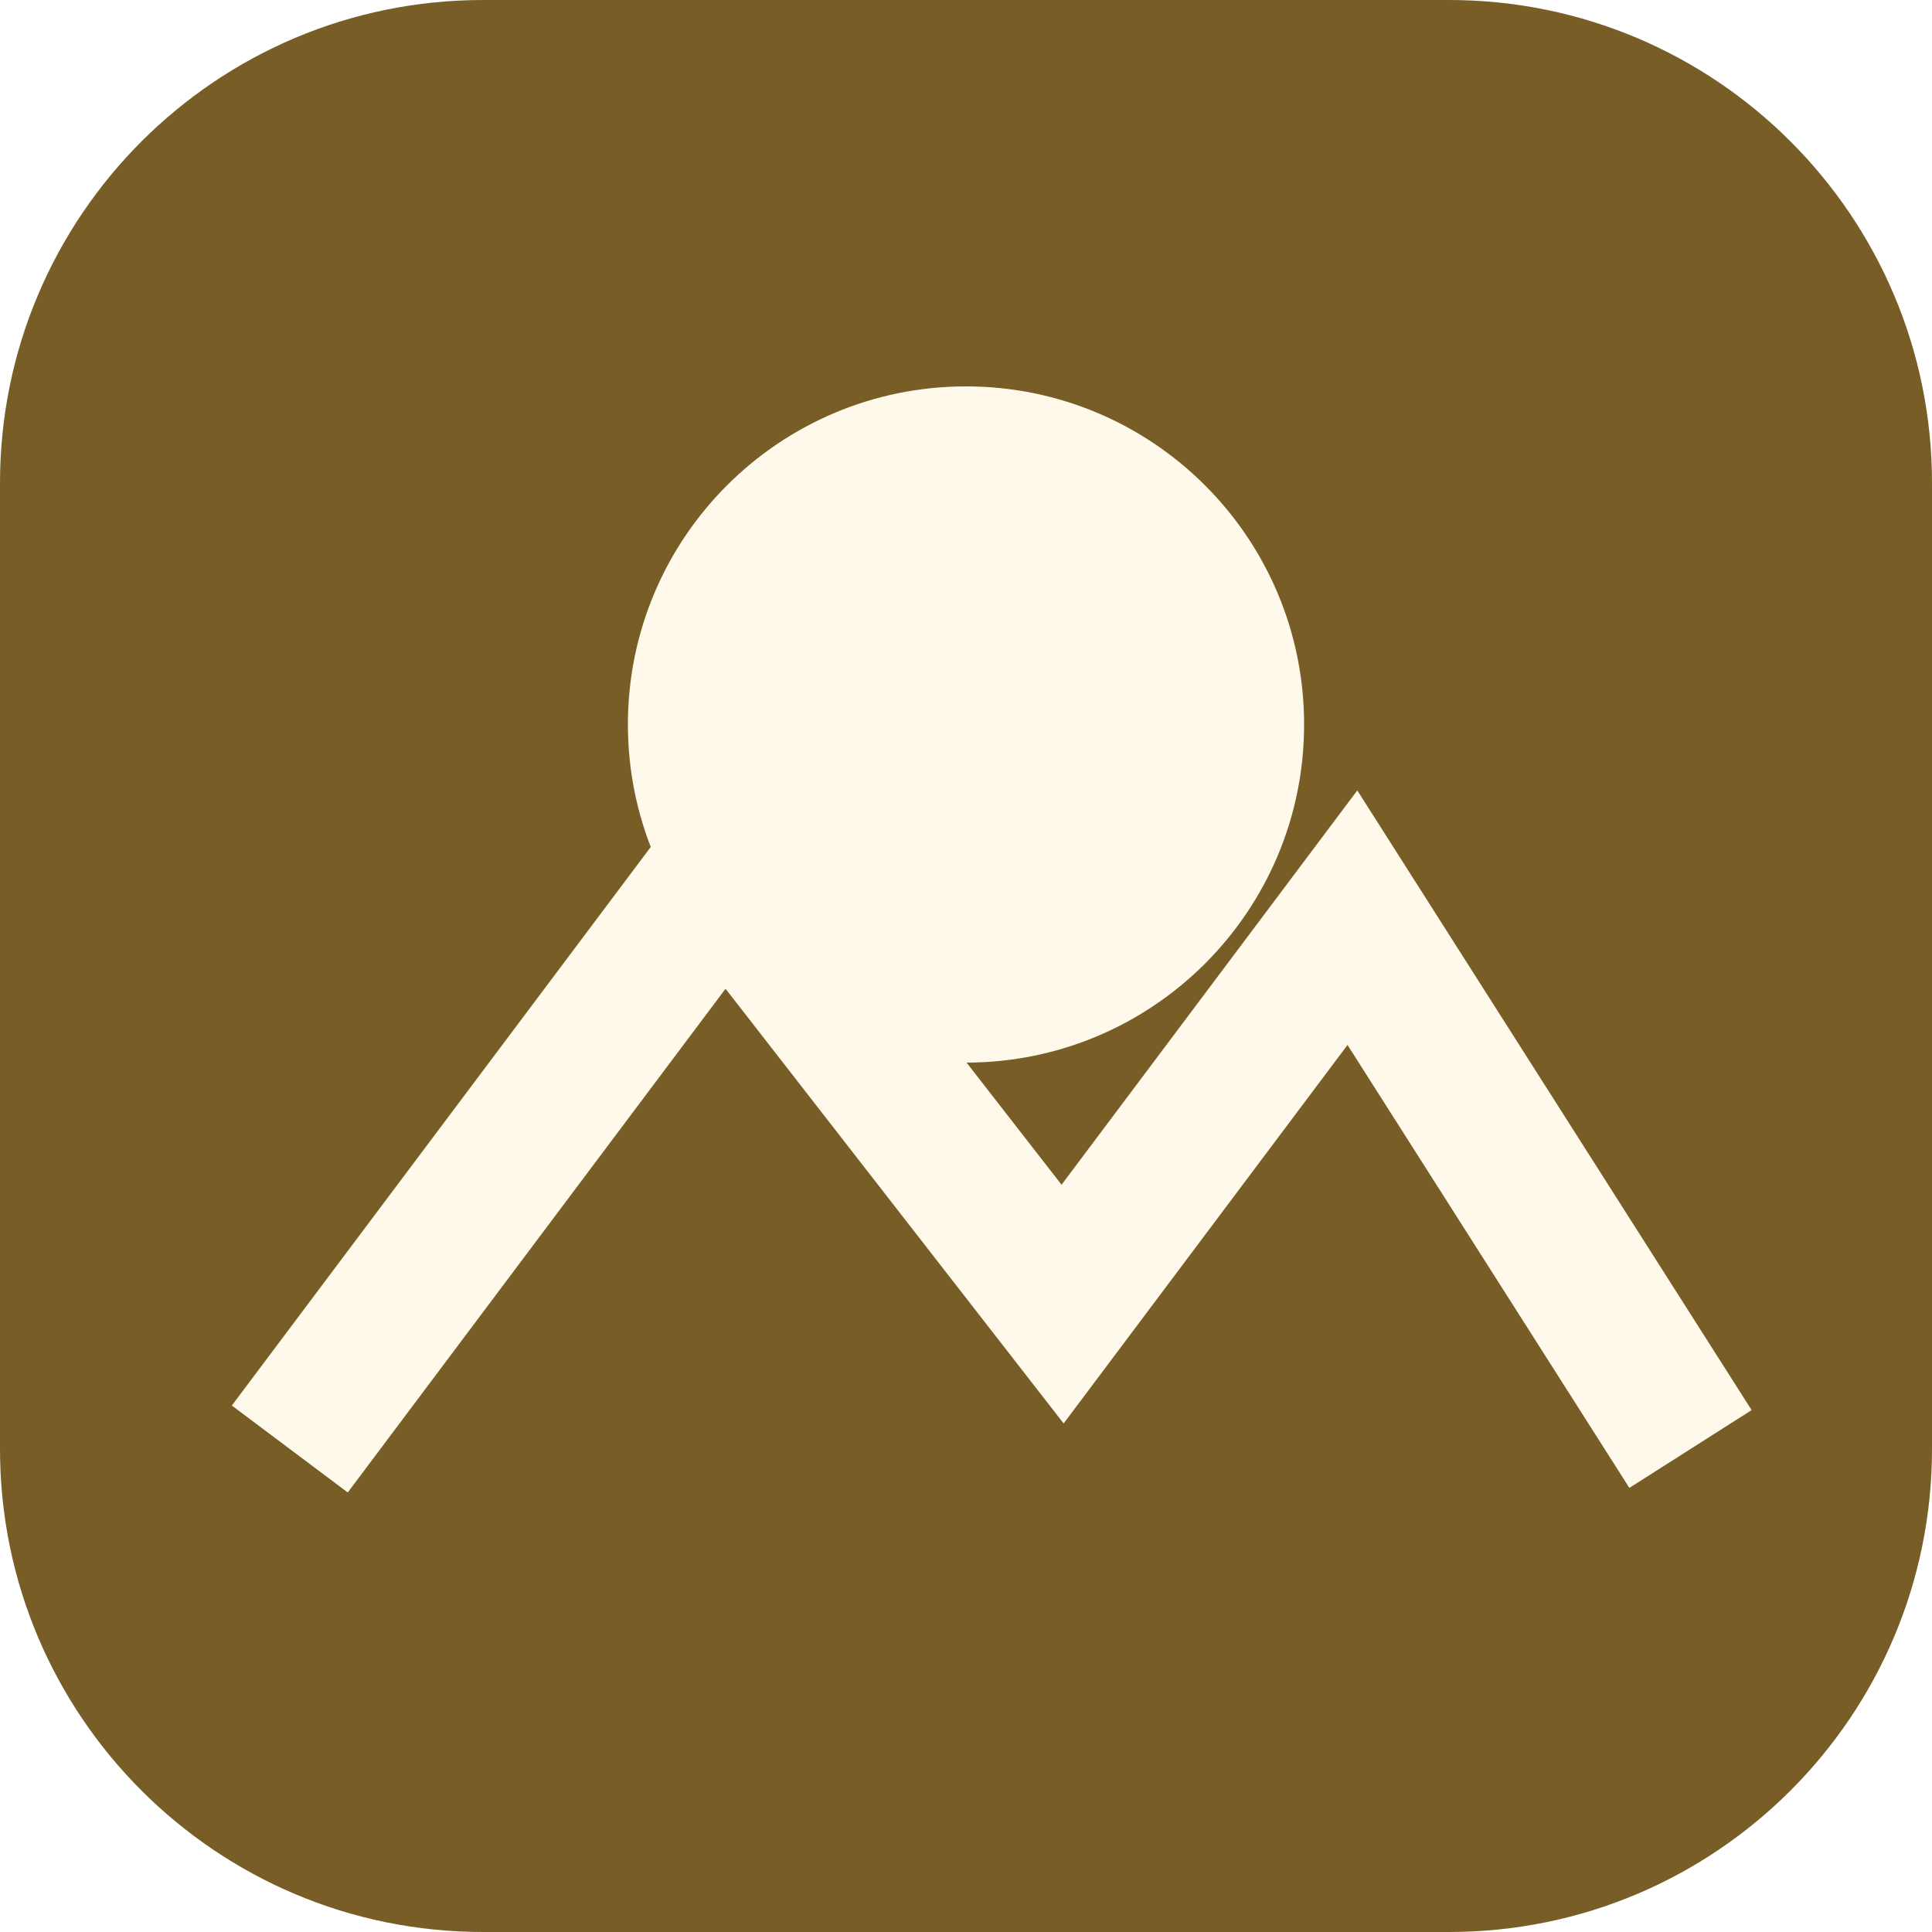
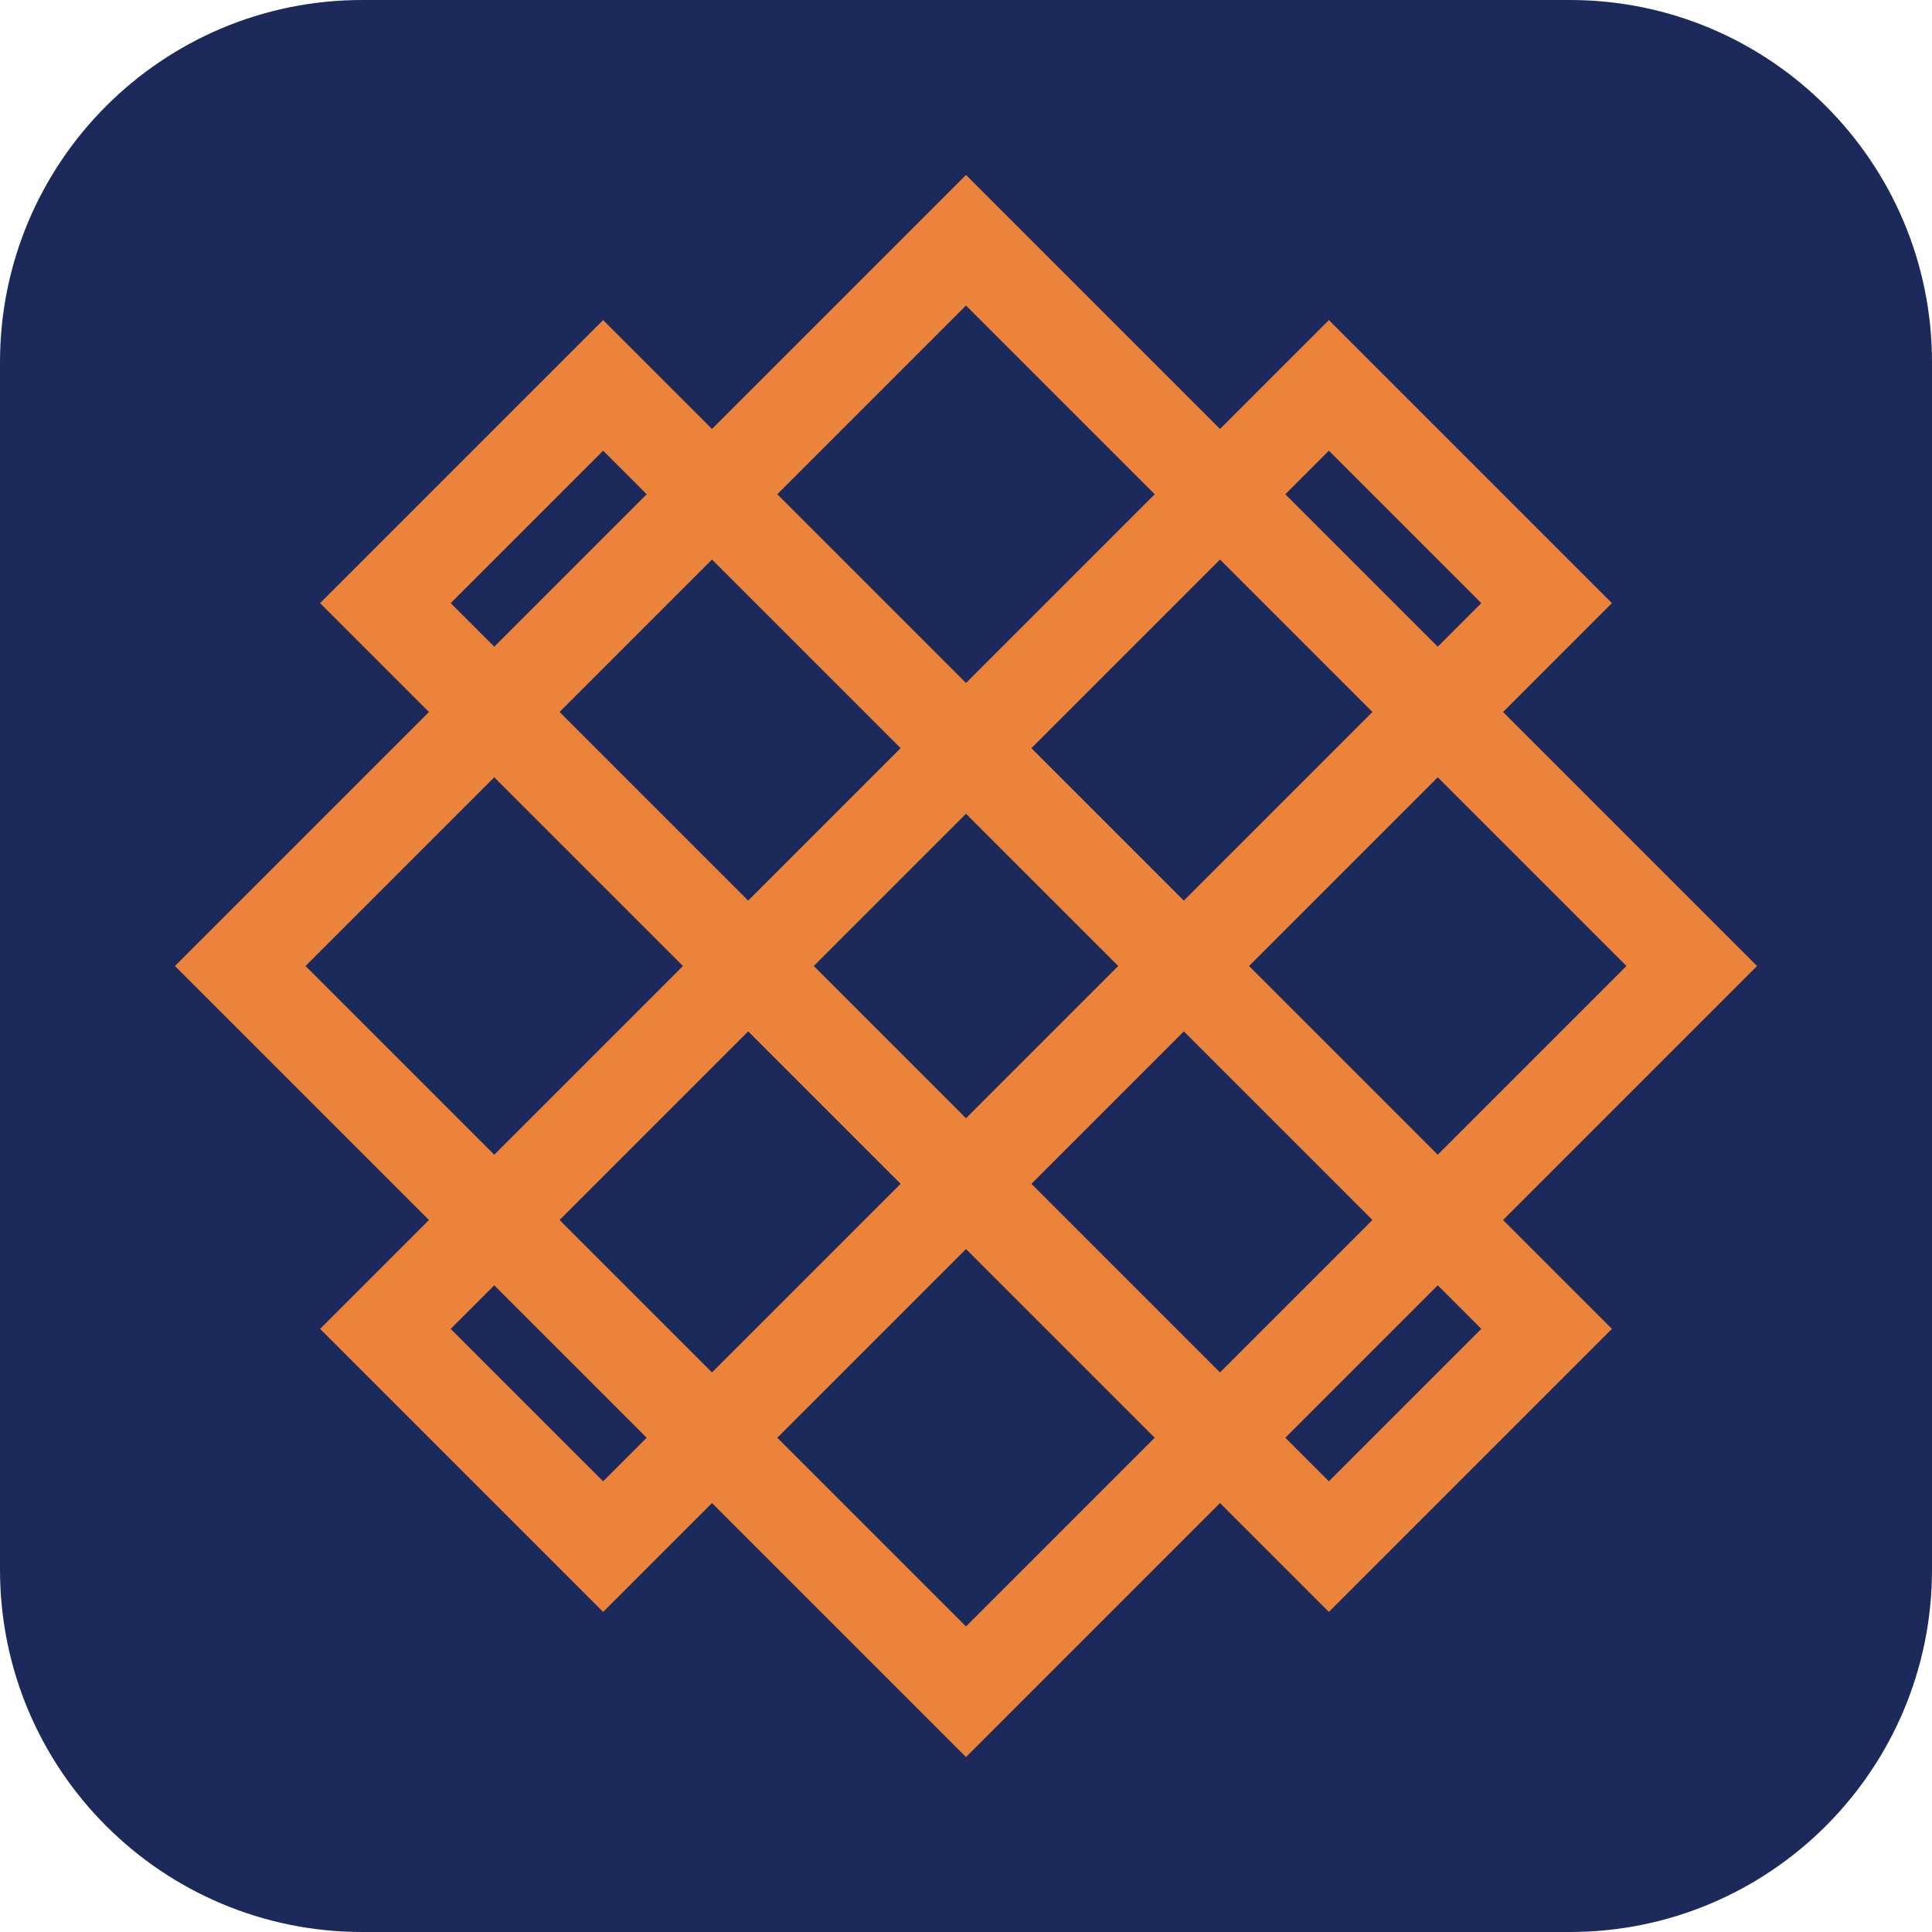
- <svg xmlns="http://www.w3.org/2000/svg" viewBox="0 0 40 40">
-   <rect width="40" height="40" rx="10" fill="#785e26" />
-   <circle cx="20" cy="15" r="7" fill="#fff9ec" />
-   <path d="M6 30 15 18 22 27 28 19 35 30" fill="none" stroke="#fff9ec" stroke-width="3" />
+ <svg xmlns="http://www.w3.org/2000/svg" viewBox="0 0 64 64">
+   <rect width="64" height="64" rx="12" fill="#1B2A5B" />
+   <g transform="translate(32 32) scale(0.34)">
+     <g transform="rotate(45)" stroke="#EB833A" stroke-width="9" fill="none" stroke-linejoin="miter">
+       <rect x="-50" y="-50" width="100" height="100" />
+       <rect x="-15" y="-65" width="30" height="130" />
+       <rect x="-65" y="-15" width="130" height="30" />
+       <rect x="-15" y="-15" width="30" height="30" />
+     </g>
+   </g>
</svg>
